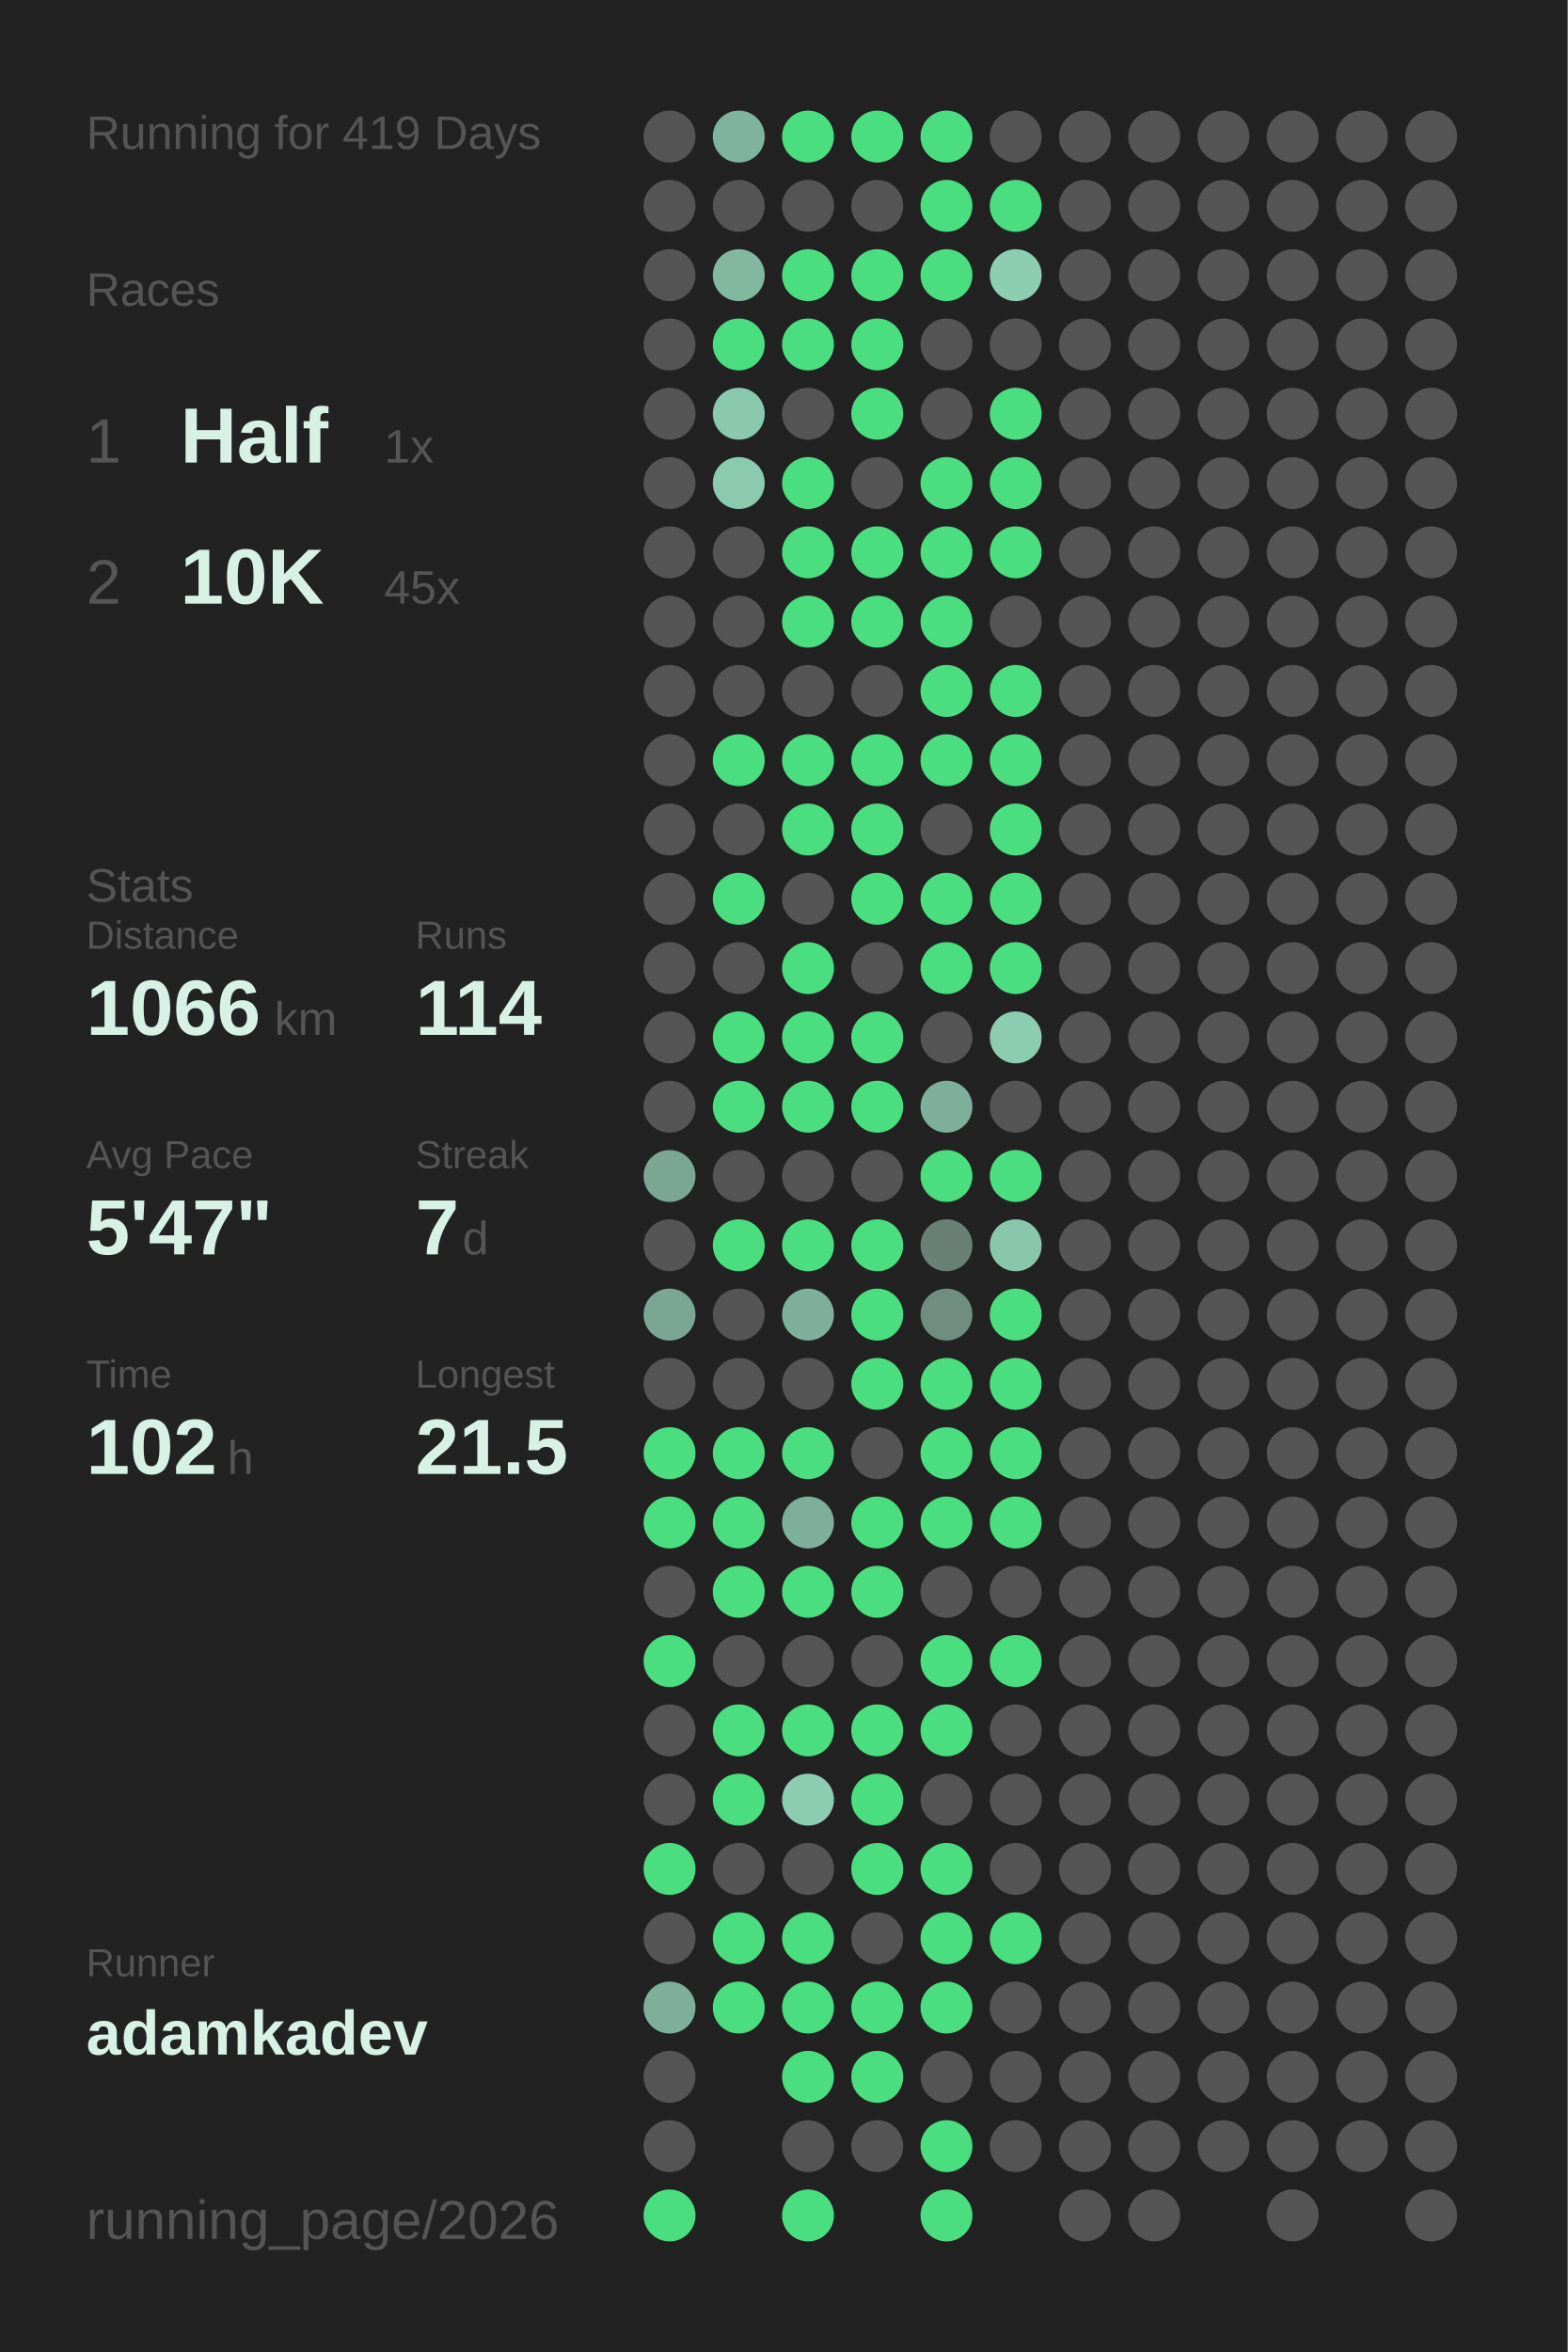
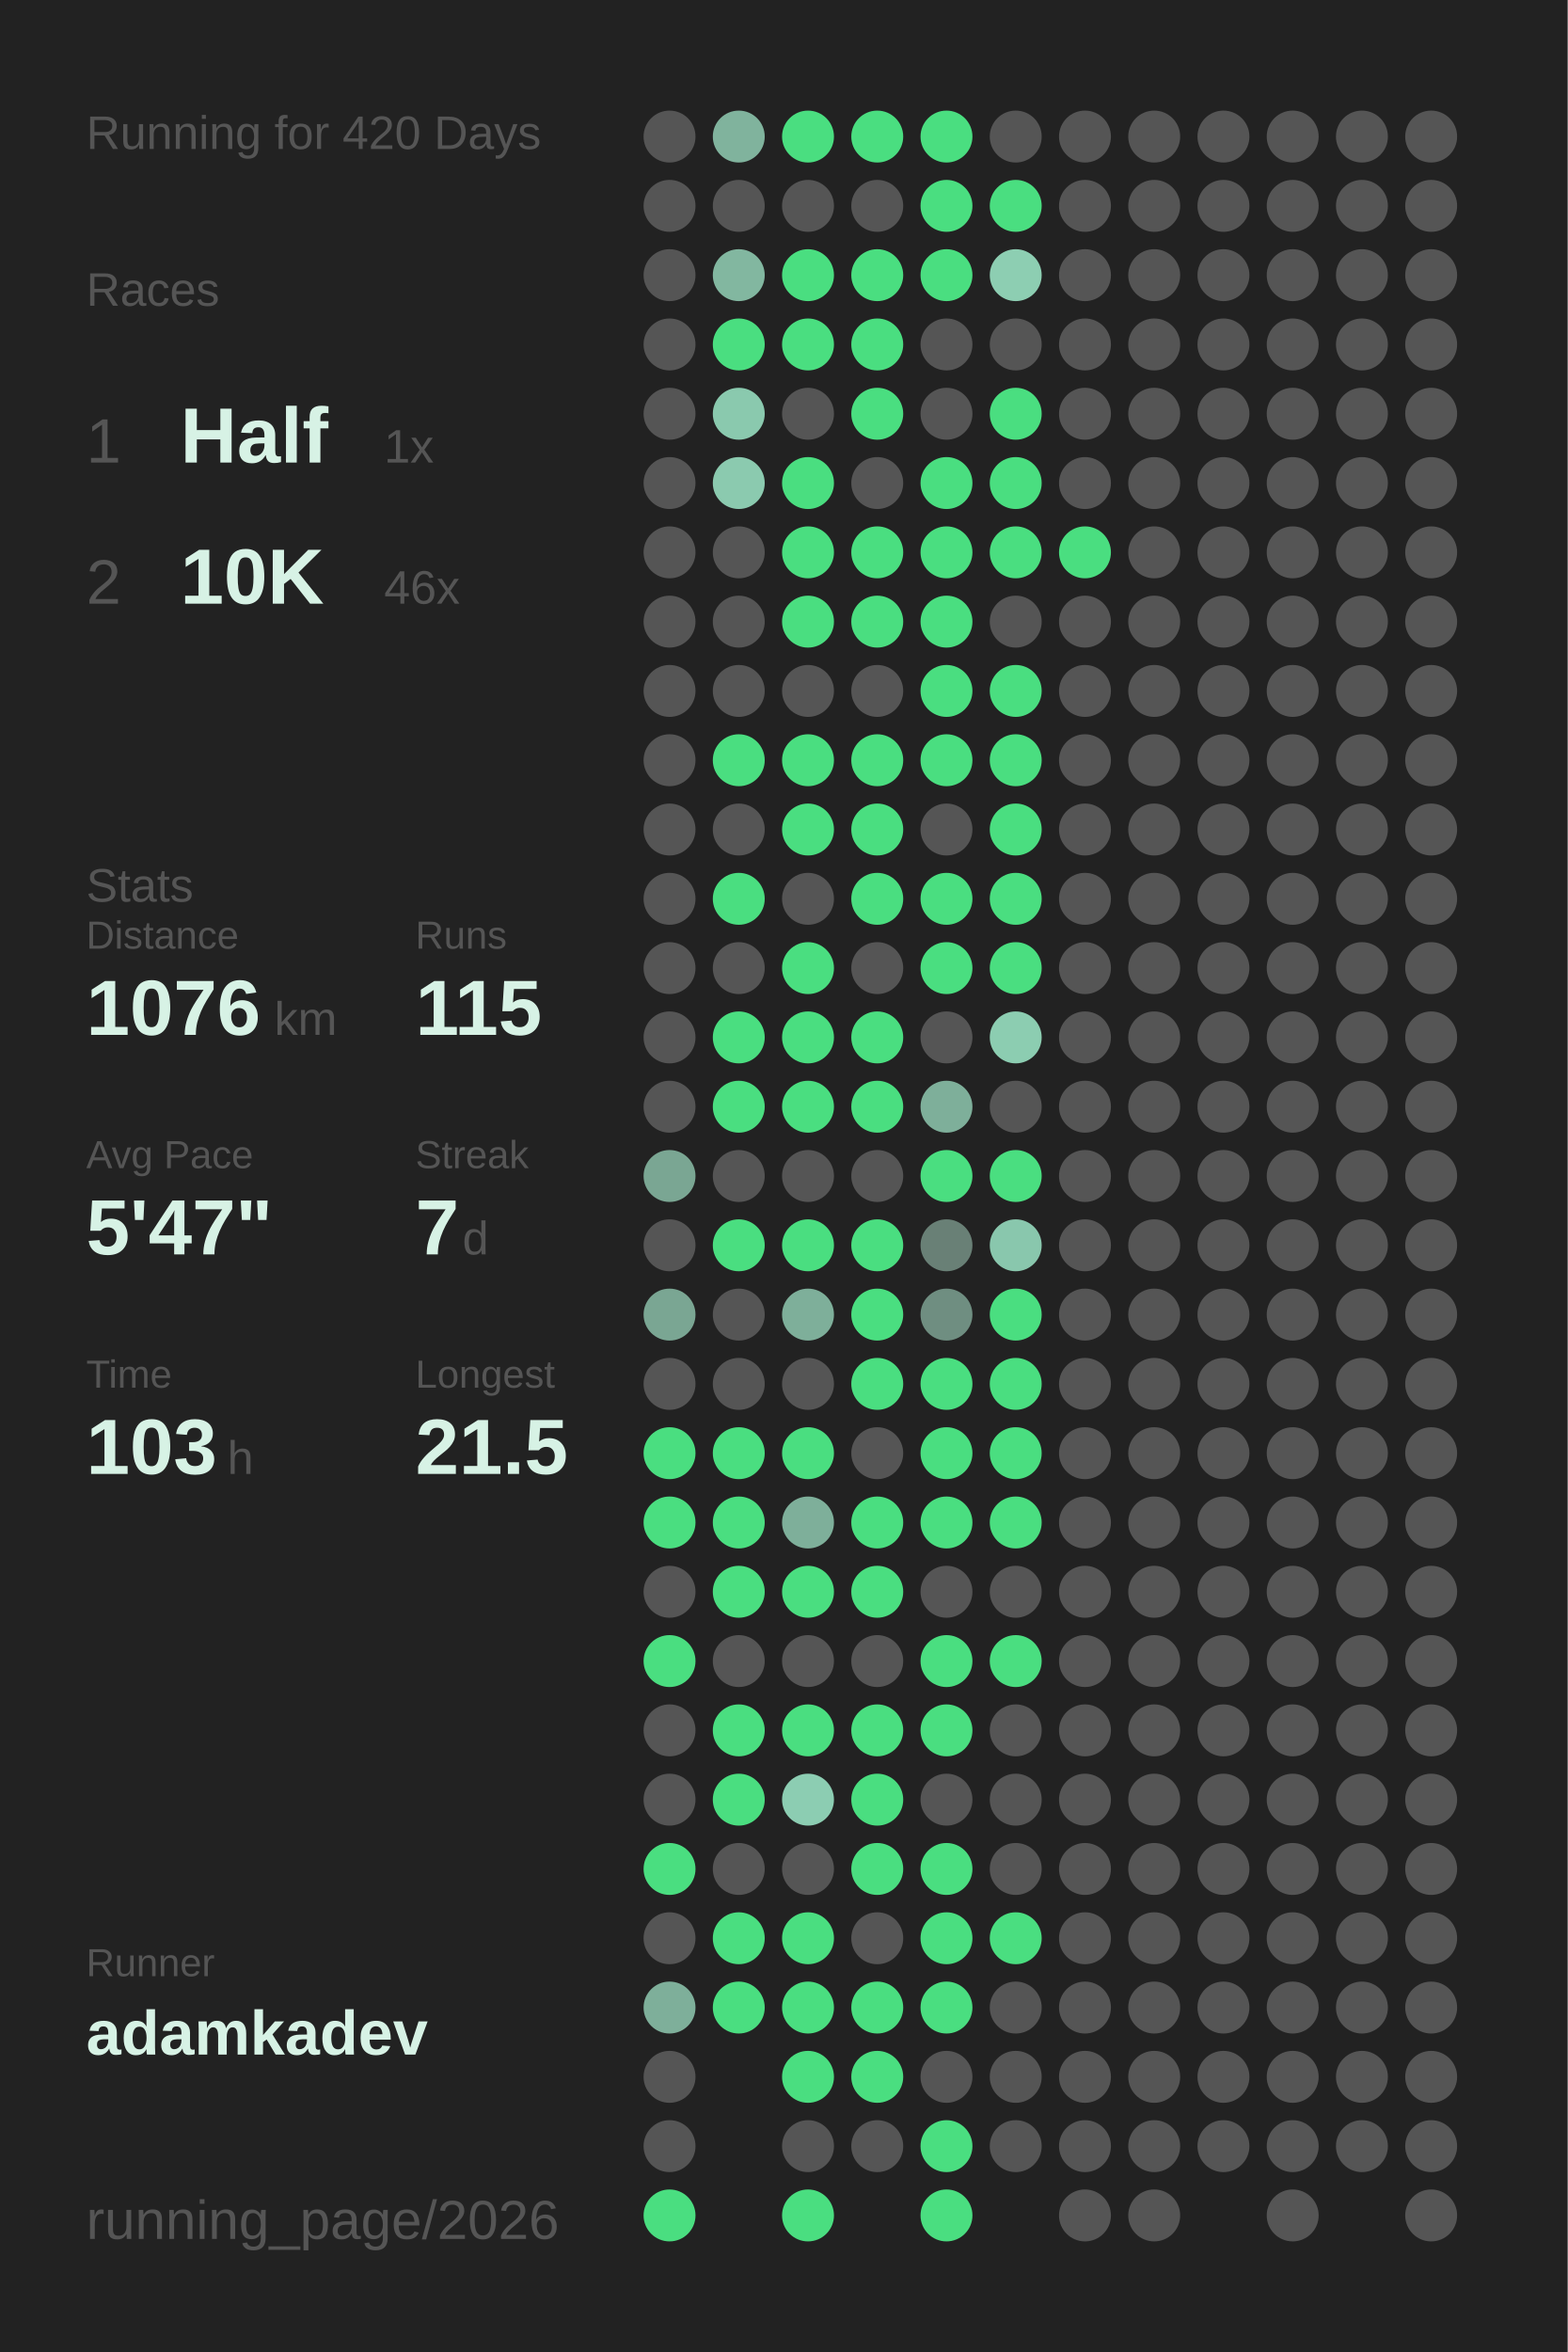
<svg xmlns="http://www.w3.org/2000/svg" baseProfile="full" height="300mm" version="1.1" viewBox="0,0,200,300" width="200mm">
  <defs />
  <rect fill="#222222" height="300" width="200" x="0" y="0" />
-   <text fill="#555555" style="font-size:6px; font-family:Arial;" x="11" y="19">Running for 419 Days</text>
+   <text fill="#555555" style="font-size:6px; font-family:Arial;" x="11" y="19">Running for 420 Days</text>
  <text fill="#555555" style="font-size:6px; font-family:Arial;" x="11" y="39">Races</text>
  <text fill="#555555" style="font-size:8px; font-family:Arial;" x="11" y="59">1</text>
  <text fill="#D7F2E5" style="font-size:10px; font-family:Arial; font-weight:bold;" x="23" y="59">Half</text>
  <text fill="#555555" style="font-size:6px; font-family:Arial;" x="49" y="59">1x</text>
  <text fill="#555555" style="font-size:8px; font-family:Arial;" x="11" y="77">2</text>
  <text fill="#D7F2E5" style="font-size:10px; font-family:Arial; font-weight:bold;" x="23" y="77">10K</text>
-   <text fill="#555555" style="font-size:6px; font-family:Arial;" x="49" y="77">45x</text>
+   <text fill="#555555" style="font-size:6px; font-family:Arial;" x="49" y="77">46x</text>
  <text fill="#555555" style="font-size:6px; font-family:Arial;" x="11" y="115">Stats</text>
  <text fill="#555555" style="font-size:5px; font-family:Arial;" x="11" y="121">Distance</text>
-   <text fill="#D7F2E5" style="font-size:10px; font-family:Arial; font-weight:bold;" x="11" y="132">1066</text>
+   <text fill="#D7F2E5" style="font-size:10px; font-family:Arial; font-weight:bold;" x="11" y="132">1076</text>
  <text fill="#555555" style="font-size:6px; font-family:Arial;" x="35" y="132">km</text>
  <text fill="#555555" style="font-size:5px; font-family:Arial;" x="53" y="121">Runs</text>
-   <text fill="#D7F2E5" style="font-size:10px; font-family:Arial; font-weight:bold;" x="53" y="132">114</text>
+   <text fill="#D7F2E5" style="font-size:10px; font-family:Arial; font-weight:bold;" x="53" y="132">115</text>
  <text fill="#555555" style="font-size:5px; font-family:Arial;" x="11" y="149">Avg Pace</text>
  <text fill="#D7F2E5" style="font-size:10px; font-family:Arial; font-weight:bold;" x="11" y="160">5'47"</text>
  <text fill="#555555" style="font-size:5px; font-family:Arial;" x="53" y="149">Streak</text>
  <text fill="#D7F2E5" style="font-size:10px; font-family:Arial; font-weight:bold;" x="53" y="160">7</text>
  <text fill="#555555" style="font-size:6px; font-family:Arial;" x="59" y="160">d</text>
  <text fill="#555555" style="font-size:5px; font-family:Arial;" x="11" y="177">Time</text>
-   <text fill="#D7F2E5" style="font-size:10px; font-family:Arial; font-weight:bold;" x="11" y="188">102</text>
+   <text fill="#D7F2E5" style="font-size:10px; font-family:Arial; font-weight:bold;" x="11" y="188">103</text>
  <text fill="#555555" style="font-size:6px; font-family:Arial;" x="29" y="188">h</text>
  <text fill="#555555" style="font-size:5px; font-family:Arial;" x="53" y="177">Longest</text>
  <text fill="#D7F2E5" style="font-size:10px; font-family:Arial; font-weight:bold;" x="53" y="188">21.5</text>
  <text fill="#555555" style="font-size:5px; font-family:Arial;" x="11" y="252.065">Runner</text>
  <text fill="#D7F2E5" style="font-size:8px; font-family:Arial; font-weight:bold;" x="11" y="262.065">adamkadev</text>
  <text fill="#555555" style="font-size:7px; font-family:Arial;" x="11" y="285.581">running_page/2026</text>
  <circle cx="85.417" cy="17.419" fill="#555555" r="3.312" />
  <circle cx="85.417" cy="26.258" fill="#555555" r="3.312" />
  <circle cx="85.417" cy="35.097" fill="#555555" r="3.312" />
  <circle cx="85.417" cy="43.935" fill="#555555" r="3.312" />
  <circle cx="85.417" cy="52.774" fill="#555555" r="3.312" />
  <circle cx="85.417" cy="61.613" fill="#555555" r="3.312" />
  <circle cx="85.417" cy="70.452" fill="#555555" r="3.312" />
  <circle cx="85.417" cy="79.29" fill="#555555" r="3.312" />
  <circle cx="85.417" cy="88.129" fill="#555555" r="3.312" />
  <circle cx="85.417" cy="96.968" fill="#555555" r="3.312" />
  <circle cx="85.417" cy="105.806" fill="#555555" r="3.312" />
  <circle cx="85.417" cy="114.645" fill="#555555" r="3.312" />
  <circle cx="85.417" cy="123.484" fill="#555555" r="3.312" />
  <circle cx="85.417" cy="132.323" fill="#555555" r="3.312" />
  <circle cx="85.417" cy="141.161" fill="#555555" r="3.312" />
  <circle cx="85.417" cy="150" fill="#7aa693" r="3.312" />
  <circle cx="85.417" cy="158.839" fill="#555555" r="3.312" />
  <circle cx="85.417" cy="167.677" fill="#7aa693" r="3.312" />
  <circle cx="85.417" cy="176.516" fill="#555555" r="3.312" />
  <circle cx="85.417" cy="185.355" fill="#4ADE80" r="3.312" />
  <circle cx="85.417" cy="194.194" fill="#4ADE80" r="3.312" />
  <circle cx="85.417" cy="203.032" fill="#555555" r="3.312" />
  <circle cx="85.417" cy="211.871" fill="#4ADE80" r="3.312" />
  <circle cx="85.417" cy="220.71" fill="#555555" r="3.312" />
  <circle cx="85.417" cy="229.548" fill="#555555" r="3.312" />
  <circle cx="85.417" cy="238.387" fill="#4ADE80" r="3.312" />
  <circle cx="85.417" cy="247.226" fill="#555555" r="3.312" />
  <circle cx="85.417" cy="256.065" fill="#7eaf9a" r="3.312" />
  <circle cx="85.417" cy="264.903" fill="#555555" r="3.312" />
  <circle cx="85.417" cy="273.742" fill="#555555" r="3.312" />
  <circle cx="85.417" cy="282.581" fill="#4ADE80" r="3.312" />
  <circle cx="94.25" cy="17.419" fill="#80b39d" r="3.312" />
  <circle cx="94.25" cy="26.258" fill="#555555" r="3.312" />
  <circle cx="94.25" cy="35.097" fill="#82b7a0" r="3.312" />
  <circle cx="94.25" cy="43.935" fill="#4ADE80" r="3.312" />
  <circle cx="94.25" cy="52.774" fill="#8ac9ae" r="3.312" />
  <circle cx="94.25" cy="61.613" fill="#8bcaaf" r="3.312" />
  <circle cx="94.25" cy="70.452" fill="#555555" r="3.312" />
  <circle cx="94.25" cy="79.29" fill="#555555" r="3.312" />
  <circle cx="94.25" cy="88.129" fill="#555555" r="3.312" />
  <circle cx="94.25" cy="96.968" fill="#4ADE80" r="3.312" />
  <circle cx="94.25" cy="105.806" fill="#555555" r="3.312" />
  <circle cx="94.25" cy="114.645" fill="#4ADE80" r="3.312" />
  <circle cx="94.25" cy="123.484" fill="#555555" r="3.312" />
  <circle cx="94.25" cy="132.323" fill="#4ADE80" r="3.312" />
  <circle cx="94.25" cy="141.161" fill="#4ADE80" r="3.312" />
  <circle cx="94.25" cy="150" fill="#555555" r="3.312" />
  <circle cx="94.25" cy="158.839" fill="#4ADE80" r="3.312" />
  <circle cx="94.25" cy="167.677" fill="#555555" r="3.312" />
  <circle cx="94.25" cy="176.516" fill="#555555" r="3.312" />
  <circle cx="94.25" cy="185.355" fill="#4ADE80" r="3.312" />
  <circle cx="94.25" cy="194.194" fill="#4ADE80" r="3.312" />
  <circle cx="94.25" cy="203.032" fill="#4ADE80" r="3.312" />
  <circle cx="94.25" cy="211.871" fill="#555555" r="3.312" />
  <circle cx="94.25" cy="220.71" fill="#4ADE80" r="3.312" />
  <circle cx="94.25" cy="229.548" fill="#4ADE80" r="3.312" />
  <circle cx="94.25" cy="238.387" fill="#555555" r="3.312" />
  <circle cx="94.25" cy="247.226" fill="#4ADE80" r="3.312" />
  <circle cx="94.25" cy="256.065" fill="#4ADE80" r="3.312" />
  <circle cx="103.083" cy="17.419" fill="#4ADE80" r="3.312" />
  <circle cx="103.083" cy="26.258" fill="#555555" r="3.312" />
  <circle cx="103.083" cy="35.097" fill="#4ADE80" r="3.312" />
  <circle cx="103.083" cy="43.935" fill="#4ADE80" r="3.312" />
  <circle cx="103.083" cy="52.774" fill="#555555" r="3.312" />
  <circle cx="103.083" cy="61.613" fill="#4ADE80" r="3.312" />
  <circle cx="103.083" cy="70.452" fill="#4ADE80" r="3.312" />
  <circle cx="103.083" cy="79.29" fill="#4ADE80" r="3.312" />
  <circle cx="103.083" cy="88.129" fill="#555555" r="3.312" />
  <circle cx="103.083" cy="96.968" fill="#4ADE80" r="3.312" />
  <circle cx="103.083" cy="105.806" fill="#4ADE80" r="3.312" />
  <circle cx="103.083" cy="114.645" fill="#555555" r="3.312" />
  <circle cx="103.083" cy="123.484" fill="#4ADE80" r="3.312" />
  <circle cx="103.083" cy="132.323" fill="#4ADE80" r="3.312" />
  <circle cx="103.083" cy="141.161" fill="#4ADE80" r="3.312" />
  <circle cx="103.083" cy="150" fill="#555555" r="3.312" />
  <circle cx="103.083" cy="158.839" fill="#4ADE80" r="3.312" />
  <circle cx="103.083" cy="167.677" fill="#7eaf9a" r="3.312" />
  <circle cx="103.083" cy="176.516" fill="#555555" r="3.312" />
  <circle cx="103.083" cy="185.355" fill="#4ADE80" r="3.312" />
  <circle cx="103.083" cy="194.194" fill="#7eaf9a" r="3.312" />
  <circle cx="103.083" cy="203.032" fill="#4ADE80" r="3.312" />
  <circle cx="103.083" cy="211.871" fill="#555555" r="3.312" />
  <circle cx="103.083" cy="220.71" fill="#4ADE80" r="3.312" />
  <circle cx="103.083" cy="229.548" fill="#8ccdb2" r="3.312" />
  <circle cx="103.083" cy="238.387" fill="#555555" r="3.312" />
  <circle cx="103.083" cy="247.226" fill="#4ADE80" r="3.312" />
  <circle cx="103.083" cy="256.065" fill="#4ADE80" r="3.312" />
  <circle cx="103.083" cy="264.903" fill="#4ADE80" r="3.312" />
  <circle cx="103.083" cy="273.742" fill="#555555" r="3.312" />
  <circle cx="103.083" cy="282.581" fill="#4ADE80" r="3.312" />
  <circle cx="111.917" cy="17.419" fill="#4ADE80" r="3.312" />
  <circle cx="111.917" cy="26.258" fill="#555555" r="3.312" />
  <circle cx="111.917" cy="35.097" fill="#4ADE80" r="3.312" />
  <circle cx="111.917" cy="43.935" fill="#4ADE80" r="3.312" />
  <circle cx="111.917" cy="52.774" fill="#4ADE80" r="3.312" />
  <circle cx="111.917" cy="61.613" fill="#555555" r="3.312" />
  <circle cx="111.917" cy="70.452" fill="#4ADE80" r="3.312" />
  <circle cx="111.917" cy="79.29" fill="#4ADE80" r="3.312" />
  <circle cx="111.917" cy="88.129" fill="#555555" r="3.312" />
  <circle cx="111.917" cy="96.968" fill="#4ADE80" r="3.312" />
  <circle cx="111.917" cy="105.806" fill="#4ADE80" r="3.312" />
  <circle cx="111.917" cy="114.645" fill="#4ADE80" r="3.312" />
  <circle cx="111.917" cy="123.484" fill="#555555" r="3.312" />
  <circle cx="111.917" cy="132.323" fill="#4ADE80" r="3.312" />
  <circle cx="111.917" cy="141.161" fill="#4ADE80" r="3.312" />
  <circle cx="111.917" cy="150" fill="#555555" r="3.312" />
  <circle cx="111.917" cy="158.839" fill="#4ADE80" r="3.312" />
  <circle cx="111.917" cy="167.677" fill="#4ADE80" r="3.312" />
  <circle cx="111.917" cy="176.516" fill="#4ADE80" r="3.312" />
  <circle cx="111.917" cy="185.355" fill="#555555" r="3.312" />
  <circle cx="111.917" cy="194.194" fill="#4ADE80" r="3.312" />
  <circle cx="111.917" cy="203.032" fill="#4ADE80" r="3.312" />
  <circle cx="111.917" cy="211.871" fill="#555555" r="3.312" />
  <circle cx="111.917" cy="220.71" fill="#4ADE80" r="3.312" />
  <circle cx="111.917" cy="229.548" fill="#4ADE80" r="3.312" />
  <circle cx="111.917" cy="238.387" fill="#4ADE80" r="3.312" />
  <circle cx="111.917" cy="247.226" fill="#555555" r="3.312" />
  <circle cx="111.917" cy="256.065" fill="#4ADE80" r="3.312" />
  <circle cx="111.917" cy="264.903" fill="#4ADE80" r="3.312" />
  <circle cx="111.917" cy="273.742" fill="#555555" r="3.312" />
  <circle cx="120.75" cy="17.419" fill="#4ADE80" r="3.312" />
  <circle cx="120.75" cy="26.258" fill="#4ADE80" r="3.312" />
  <circle cx="120.75" cy="35.097" fill="#4ADE80" r="3.312" />
  <circle cx="120.75" cy="43.935" fill="#555555" r="3.312" />
  <circle cx="120.75" cy="52.774" fill="#555555" r="3.312" />
  <circle cx="120.75" cy="61.613" fill="#4ADE80" r="3.312" />
  <circle cx="120.75" cy="70.452" fill="#4ADE80" r="3.312" />
  <circle cx="120.75" cy="79.29" fill="#4ADE80" r="3.312" />
  <circle cx="120.75" cy="88.129" fill="#4ADE80" r="3.312" />
  <circle cx="120.75" cy="96.968" fill="#4ADE80" r="3.312" />
  <circle cx="120.75" cy="105.806" fill="#555555" r="3.312" />
  <circle cx="120.75" cy="114.645" fill="#4ADE80" r="3.312" />
  <circle cx="120.75" cy="123.484" fill="#4ADE80" r="3.312" />
  <circle cx="120.75" cy="132.323" fill="#555555" r="3.312" />
  <circle cx="120.75" cy="141.161" fill="#7eaf9a" r="3.312" />
  <circle cx="120.75" cy="150" fill="#4ADE80" r="3.312" />
  <circle cx="120.75" cy="158.839" fill="#698076" r="3.312" />
  <circle cx="120.75" cy="167.677" fill="#6f8e81" r="3.312" />
  <circle cx="120.75" cy="176.516" fill="#4ADE80" r="3.312" />
  <circle cx="120.75" cy="185.355" fill="#4ADE80" r="3.312" />
  <circle cx="120.75" cy="194.194" fill="#4ADE80" r="3.312" />
  <circle cx="120.75" cy="203.032" fill="#555555" r="3.312" />
  <circle cx="120.75" cy="211.871" fill="#4ADE80" r="3.312" />
  <circle cx="120.75" cy="220.71" fill="#4ADE80" r="3.312" />
  <circle cx="120.75" cy="229.548" fill="#555555" r="3.312" />
  <circle cx="120.75" cy="238.387" fill="#4ADE80" r="3.312" />
  <circle cx="120.75" cy="247.226" fill="#4ADE80" r="3.312" />
  <circle cx="120.75" cy="256.065" fill="#4ADE80" r="3.312" />
  <circle cx="120.75" cy="264.903" fill="#555555" r="3.312" />
  <circle cx="120.75" cy="273.742" fill="#4ADE80" r="3.312" />
  <circle cx="120.75" cy="282.581" fill="#4ADE80" r="3.312" />
  <circle cx="129.583" cy="17.419" fill="#555555" r="3.312" />
  <circle cx="129.583" cy="26.258" fill="#4ADE80" r="3.312" />
  <circle cx="129.583" cy="35.097" fill="#8dceb2" r="3.312" />
  <circle cx="129.583" cy="43.935" fill="#555555" r="3.312" />
  <circle cx="129.583" cy="52.774" fill="#4ADE80" r="3.312" />
  <circle cx="129.583" cy="61.613" fill="#4ADE80" r="3.312" />
  <circle cx="129.583" cy="70.452" fill="#4ADE80" r="3.312" />
  <circle cx="129.583" cy="79.29" fill="#555555" r="3.312" />
  <circle cx="129.583" cy="88.129" fill="#4ADE80" r="3.312" />
  <circle cx="129.583" cy="96.968" fill="#4ADE80" r="3.312" />
  <circle cx="129.583" cy="105.806" fill="#4ADE80" r="3.312" />
  <circle cx="129.583" cy="114.645" fill="#4ADE80" r="3.312" />
  <circle cx="129.583" cy="123.484" fill="#4ADE80" r="3.312" />
  <circle cx="129.583" cy="132.323" fill="#8ccdb1" r="3.312" />
  <circle cx="129.583" cy="141.161" fill="#555555" r="3.312" />
  <circle cx="129.583" cy="150" fill="#4ADE80" r="3.312" />
  <circle cx="129.583" cy="158.839" fill="#89c7ad" r="3.312" />
  <circle cx="129.583" cy="167.677" fill="#4ADE80" r="3.312" />
  <circle cx="129.583" cy="176.516" fill="#4ADE80" r="3.312" />
  <circle cx="129.583" cy="185.355" fill="#4ADE80" r="3.312" />
  <circle cx="129.583" cy="194.194" fill="#4ADE80" r="3.312" />
  <circle cx="129.583" cy="203.032" fill="#555555" r="3.312" />
  <circle cx="129.583" cy="211.871" fill="#4ADE80" r="3.312" />
  <circle cx="129.583" cy="220.71" fill="#555555" r="3.312" />
  <circle cx="129.583" cy="229.548" fill="#555555" r="3.312" />
  <circle cx="129.583" cy="238.387" fill="#555555" r="3.312" />
  <circle cx="129.583" cy="247.226" fill="#4ADE80" r="3.312" />
  <circle cx="129.583" cy="256.065" fill="#555555" r="3.312" />
  <circle cx="129.583" cy="264.903" fill="#555555" r="3.312" />
  <circle cx="129.583" cy="273.742" fill="#555555" r="3.312" />
  <circle cx="138.417" cy="17.419" fill="#555555" r="3.312" />
  <circle cx="138.417" cy="26.258" fill="#555555" r="3.312" />
  <circle cx="138.417" cy="35.097" fill="#555555" r="3.312" />
  <circle cx="138.417" cy="43.935" fill="#555555" r="3.312" />
  <circle cx="138.417" cy="52.774" fill="#555555" r="3.312" />
  <circle cx="138.417" cy="61.613" fill="#555555" r="3.312" />
-   <circle cx="138.417" cy="70.452" fill="#555555" r="3.312" />
+   <circle cx="138.417" cy="70.452" fill="#4ADE80" r="3.312" />
  <circle cx="138.417" cy="79.29" fill="#555555" r="3.312" />
  <circle cx="138.417" cy="88.129" fill="#555555" r="3.312" />
  <circle cx="138.417" cy="96.968" fill="#555555" r="3.312" />
  <circle cx="138.417" cy="105.806" fill="#555555" r="3.312" />
  <circle cx="138.417" cy="114.645" fill="#555555" r="3.312" />
  <circle cx="138.417" cy="123.484" fill="#555555" r="3.312" />
  <circle cx="138.417" cy="132.323" fill="#555555" r="3.312" />
  <circle cx="138.417" cy="141.161" fill="#555555" r="3.312" />
  <circle cx="138.417" cy="150" fill="#555555" r="3.312" />
  <circle cx="138.417" cy="158.839" fill="#555555" r="3.312" />
  <circle cx="138.417" cy="167.677" fill="#555555" r="3.312" />
  <circle cx="138.417" cy="176.516" fill="#555555" r="3.312" />
  <circle cx="138.417" cy="185.355" fill="#555555" r="3.312" />
  <circle cx="138.417" cy="194.194" fill="#555555" r="3.312" />
  <circle cx="138.417" cy="203.032" fill="#555555" r="3.312" />
  <circle cx="138.417" cy="211.871" fill="#555555" r="3.312" />
  <circle cx="138.417" cy="220.71" fill="#555555" r="3.312" />
  <circle cx="138.417" cy="229.548" fill="#555555" r="3.312" />
  <circle cx="138.417" cy="238.387" fill="#555555" r="3.312" />
  <circle cx="138.417" cy="247.226" fill="#555555" r="3.312" />
  <circle cx="138.417" cy="256.065" fill="#555555" r="3.312" />
  <circle cx="138.417" cy="264.903" fill="#555555" r="3.312" />
  <circle cx="138.417" cy="273.742" fill="#555555" r="3.312" />
  <circle cx="138.417" cy="282.581" fill="#555555" r="3.312" />
  <circle cx="147.25" cy="17.419" fill="#555555" r="3.312" />
  <circle cx="147.25" cy="26.258" fill="#555555" r="3.312" />
  <circle cx="147.25" cy="35.097" fill="#555555" r="3.312" />
  <circle cx="147.25" cy="43.935" fill="#555555" r="3.312" />
  <circle cx="147.25" cy="52.774" fill="#555555" r="3.312" />
  <circle cx="147.25" cy="61.613" fill="#555555" r="3.312" />
  <circle cx="147.25" cy="70.452" fill="#555555" r="3.312" />
  <circle cx="147.25" cy="79.29" fill="#555555" r="3.312" />
  <circle cx="147.25" cy="88.129" fill="#555555" r="3.312" />
  <circle cx="147.25" cy="96.968" fill="#555555" r="3.312" />
  <circle cx="147.25" cy="105.806" fill="#555555" r="3.312" />
  <circle cx="147.25" cy="114.645" fill="#555555" r="3.312" />
  <circle cx="147.25" cy="123.484" fill="#555555" r="3.312" />
  <circle cx="147.25" cy="132.323" fill="#555555" r="3.312" />
  <circle cx="147.25" cy="141.161" fill="#555555" r="3.312" />
  <circle cx="147.25" cy="150" fill="#555555" r="3.312" />
  <circle cx="147.25" cy="158.839" fill="#555555" r="3.312" />
  <circle cx="147.25" cy="167.677" fill="#555555" r="3.312" />
  <circle cx="147.25" cy="176.516" fill="#555555" r="3.312" />
  <circle cx="147.25" cy="185.355" fill="#555555" r="3.312" />
  <circle cx="147.25" cy="194.194" fill="#555555" r="3.312" />
  <circle cx="147.25" cy="203.032" fill="#555555" r="3.312" />
  <circle cx="147.25" cy="211.871" fill="#555555" r="3.312" />
  <circle cx="147.25" cy="220.71" fill="#555555" r="3.312" />
  <circle cx="147.25" cy="229.548" fill="#555555" r="3.312" />
  <circle cx="147.25" cy="238.387" fill="#555555" r="3.312" />
  <circle cx="147.25" cy="247.226" fill="#555555" r="3.312" />
  <circle cx="147.25" cy="256.065" fill="#555555" r="3.312" />
  <circle cx="147.25" cy="264.903" fill="#555555" r="3.312" />
  <circle cx="147.25" cy="273.742" fill="#555555" r="3.312" />
  <circle cx="147.25" cy="282.581" fill="#555555" r="3.312" />
  <circle cx="156.083" cy="17.419" fill="#555555" r="3.312" />
  <circle cx="156.083" cy="26.258" fill="#555555" r="3.312" />
  <circle cx="156.083" cy="35.097" fill="#555555" r="3.312" />
  <circle cx="156.083" cy="43.935" fill="#555555" r="3.312" />
  <circle cx="156.083" cy="52.774" fill="#555555" r="3.312" />
  <circle cx="156.083" cy="61.613" fill="#555555" r="3.312" />
  <circle cx="156.083" cy="70.452" fill="#555555" r="3.312" />
  <circle cx="156.083" cy="79.29" fill="#555555" r="3.312" />
  <circle cx="156.083" cy="88.129" fill="#555555" r="3.312" />
  <circle cx="156.083" cy="96.968" fill="#555555" r="3.312" />
  <circle cx="156.083" cy="105.806" fill="#555555" r="3.312" />
  <circle cx="156.083" cy="114.645" fill="#555555" r="3.312" />
  <circle cx="156.083" cy="123.484" fill="#555555" r="3.312" />
  <circle cx="156.083" cy="132.323" fill="#555555" r="3.312" />
  <circle cx="156.083" cy="141.161" fill="#555555" r="3.312" />
  <circle cx="156.083" cy="150" fill="#555555" r="3.312" />
  <circle cx="156.083" cy="158.839" fill="#555555" r="3.312" />
  <circle cx="156.083" cy="167.677" fill="#555555" r="3.312" />
  <circle cx="156.083" cy="176.516" fill="#555555" r="3.312" />
  <circle cx="156.083" cy="185.355" fill="#555555" r="3.312" />
  <circle cx="156.083" cy="194.194" fill="#555555" r="3.312" />
  <circle cx="156.083" cy="203.032" fill="#555555" r="3.312" />
  <circle cx="156.083" cy="211.871" fill="#555555" r="3.312" />
  <circle cx="156.083" cy="220.71" fill="#555555" r="3.312" />
  <circle cx="156.083" cy="229.548" fill="#555555" r="3.312" />
  <circle cx="156.083" cy="238.387" fill="#555555" r="3.312" />
  <circle cx="156.083" cy="247.226" fill="#555555" r="3.312" />
  <circle cx="156.083" cy="256.065" fill="#555555" r="3.312" />
  <circle cx="156.083" cy="264.903" fill="#555555" r="3.312" />
  <circle cx="156.083" cy="273.742" fill="#555555" r="3.312" />
  <circle cx="164.917" cy="17.419" fill="#555555" r="3.312" />
  <circle cx="164.917" cy="26.258" fill="#555555" r="3.312" />
  <circle cx="164.917" cy="35.097" fill="#555555" r="3.312" />
  <circle cx="164.917" cy="43.935" fill="#555555" r="3.312" />
  <circle cx="164.917" cy="52.774" fill="#555555" r="3.312" />
  <circle cx="164.917" cy="61.613" fill="#555555" r="3.312" />
  <circle cx="164.917" cy="70.452" fill="#555555" r="3.312" />
  <circle cx="164.917" cy="79.29" fill="#555555" r="3.312" />
  <circle cx="164.917" cy="88.129" fill="#555555" r="3.312" />
  <circle cx="164.917" cy="96.968" fill="#555555" r="3.312" />
  <circle cx="164.917" cy="105.806" fill="#555555" r="3.312" />
  <circle cx="164.917" cy="114.645" fill="#555555" r="3.312" />
  <circle cx="164.917" cy="123.484" fill="#555555" r="3.312" />
  <circle cx="164.917" cy="132.323" fill="#555555" r="3.312" />
  <circle cx="164.917" cy="141.161" fill="#555555" r="3.312" />
  <circle cx="164.917" cy="150" fill="#555555" r="3.312" />
  <circle cx="164.917" cy="158.839" fill="#555555" r="3.312" />
  <circle cx="164.917" cy="167.677" fill="#555555" r="3.312" />
  <circle cx="164.917" cy="176.516" fill="#555555" r="3.312" />
  <circle cx="164.917" cy="185.355" fill="#555555" r="3.312" />
  <circle cx="164.917" cy="194.194" fill="#555555" r="3.312" />
  <circle cx="164.917" cy="203.032" fill="#555555" r="3.312" />
  <circle cx="164.917" cy="211.871" fill="#555555" r="3.312" />
  <circle cx="164.917" cy="220.71" fill="#555555" r="3.312" />
  <circle cx="164.917" cy="229.548" fill="#555555" r="3.312" />
  <circle cx="164.917" cy="238.387" fill="#555555" r="3.312" />
  <circle cx="164.917" cy="247.226" fill="#555555" r="3.312" />
  <circle cx="164.917" cy="256.065" fill="#555555" r="3.312" />
  <circle cx="164.917" cy="264.903" fill="#555555" r="3.312" />
  <circle cx="164.917" cy="273.742" fill="#555555" r="3.312" />
  <circle cx="164.917" cy="282.581" fill="#555555" r="3.312" />
  <circle cx="173.75" cy="17.419" fill="#555555" r="3.312" />
  <circle cx="173.75" cy="26.258" fill="#555555" r="3.312" />
  <circle cx="173.75" cy="35.097" fill="#555555" r="3.312" />
  <circle cx="173.75" cy="43.935" fill="#555555" r="3.312" />
  <circle cx="173.75" cy="52.774" fill="#555555" r="3.312" />
  <circle cx="173.75" cy="61.613" fill="#555555" r="3.312" />
  <circle cx="173.75" cy="70.452" fill="#555555" r="3.312" />
  <circle cx="173.75" cy="79.29" fill="#555555" r="3.312" />
  <circle cx="173.75" cy="88.129" fill="#555555" r="3.312" />
  <circle cx="173.75" cy="96.968" fill="#555555" r="3.312" />
  <circle cx="173.75" cy="105.806" fill="#555555" r="3.312" />
  <circle cx="173.75" cy="114.645" fill="#555555" r="3.312" />
  <circle cx="173.75" cy="123.484" fill="#555555" r="3.312" />
  <circle cx="173.75" cy="132.323" fill="#555555" r="3.312" />
  <circle cx="173.75" cy="141.161" fill="#555555" r="3.312" />
  <circle cx="173.75" cy="150" fill="#555555" r="3.312" />
  <circle cx="173.75" cy="158.839" fill="#555555" r="3.312" />
  <circle cx="173.75" cy="167.677" fill="#555555" r="3.312" />
  <circle cx="173.75" cy="176.516" fill="#555555" r="3.312" />
  <circle cx="173.75" cy="185.355" fill="#555555" r="3.312" />
  <circle cx="173.75" cy="194.194" fill="#555555" r="3.312" />
  <circle cx="173.75" cy="203.032" fill="#555555" r="3.312" />
  <circle cx="173.75" cy="211.871" fill="#555555" r="3.312" />
  <circle cx="173.75" cy="220.71" fill="#555555" r="3.312" />
  <circle cx="173.75" cy="229.548" fill="#555555" r="3.312" />
  <circle cx="173.75" cy="238.387" fill="#555555" r="3.312" />
  <circle cx="173.75" cy="247.226" fill="#555555" r="3.312" />
  <circle cx="173.75" cy="256.065" fill="#555555" r="3.312" />
  <circle cx="173.75" cy="264.903" fill="#555555" r="3.312" />
  <circle cx="173.75" cy="273.742" fill="#555555" r="3.312" />
  <circle cx="182.583" cy="17.419" fill="#555555" r="3.312" />
  <circle cx="182.583" cy="26.258" fill="#555555" r="3.312" />
  <circle cx="182.583" cy="35.097" fill="#555555" r="3.312" />
  <circle cx="182.583" cy="43.935" fill="#555555" r="3.312" />
  <circle cx="182.583" cy="52.774" fill="#555555" r="3.312" />
  <circle cx="182.583" cy="61.613" fill="#555555" r="3.312" />
  <circle cx="182.583" cy="70.452" fill="#555555" r="3.312" />
  <circle cx="182.583" cy="79.29" fill="#555555" r="3.312" />
  <circle cx="182.583" cy="88.129" fill="#555555" r="3.312" />
  <circle cx="182.583" cy="96.968" fill="#555555" r="3.312" />
  <circle cx="182.583" cy="105.806" fill="#555555" r="3.312" />
  <circle cx="182.583" cy="114.645" fill="#555555" r="3.312" />
  <circle cx="182.583" cy="123.484" fill="#555555" r="3.312" />
  <circle cx="182.583" cy="132.323" fill="#555555" r="3.312" />
  <circle cx="182.583" cy="141.161" fill="#555555" r="3.312" />
  <circle cx="182.583" cy="150" fill="#555555" r="3.312" />
  <circle cx="182.583" cy="158.839" fill="#555555" r="3.312" />
  <circle cx="182.583" cy="167.677" fill="#555555" r="3.312" />
  <circle cx="182.583" cy="176.516" fill="#555555" r="3.312" />
  <circle cx="182.583" cy="185.355" fill="#555555" r="3.312" />
  <circle cx="182.583" cy="194.194" fill="#555555" r="3.312" />
  <circle cx="182.583" cy="203.032" fill="#555555" r="3.312" />
  <circle cx="182.583" cy="211.871" fill="#555555" r="3.312" />
  <circle cx="182.583" cy="220.71" fill="#555555" r="3.312" />
  <circle cx="182.583" cy="229.548" fill="#555555" r="3.312" />
  <circle cx="182.583" cy="238.387" fill="#555555" r="3.312" />
  <circle cx="182.583" cy="247.226" fill="#555555" r="3.312" />
  <circle cx="182.583" cy="256.065" fill="#555555" r="3.312" />
  <circle cx="182.583" cy="264.903" fill="#555555" r="3.312" />
  <circle cx="182.583" cy="273.742" fill="#555555" r="3.312" />
  <circle cx="182.583" cy="282.581" fill="#555555" r="3.312" />
</svg>
